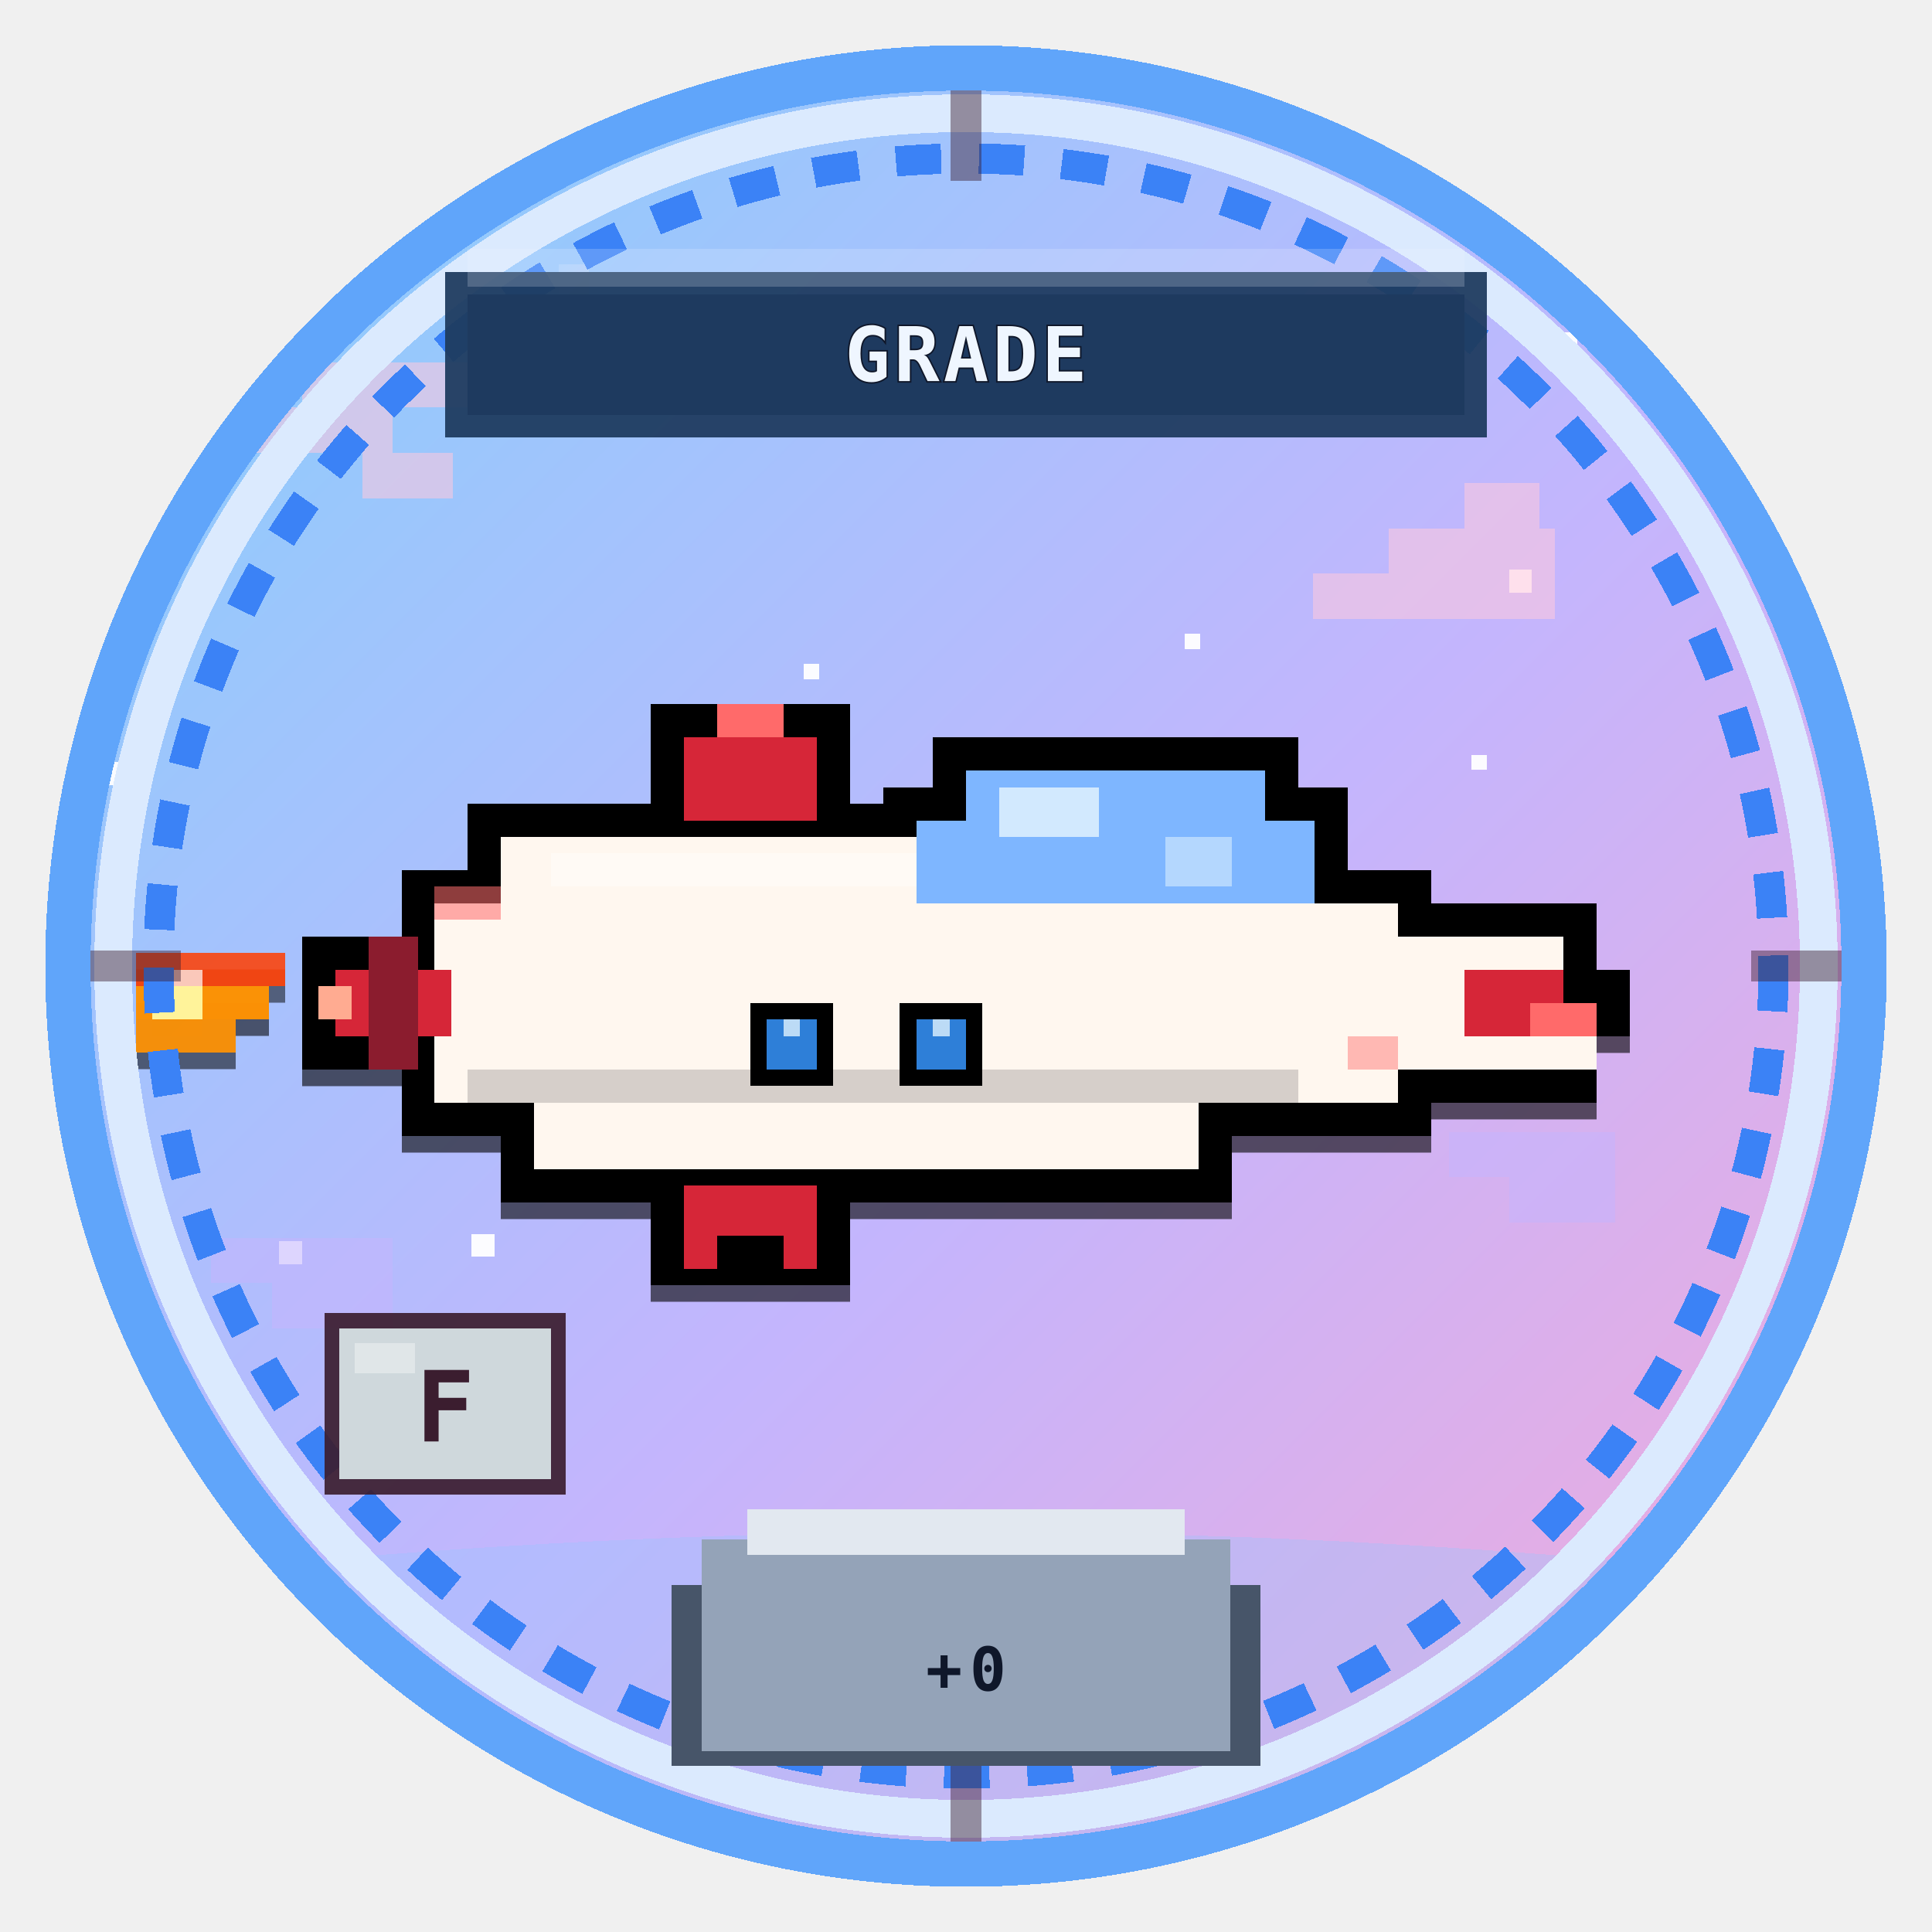
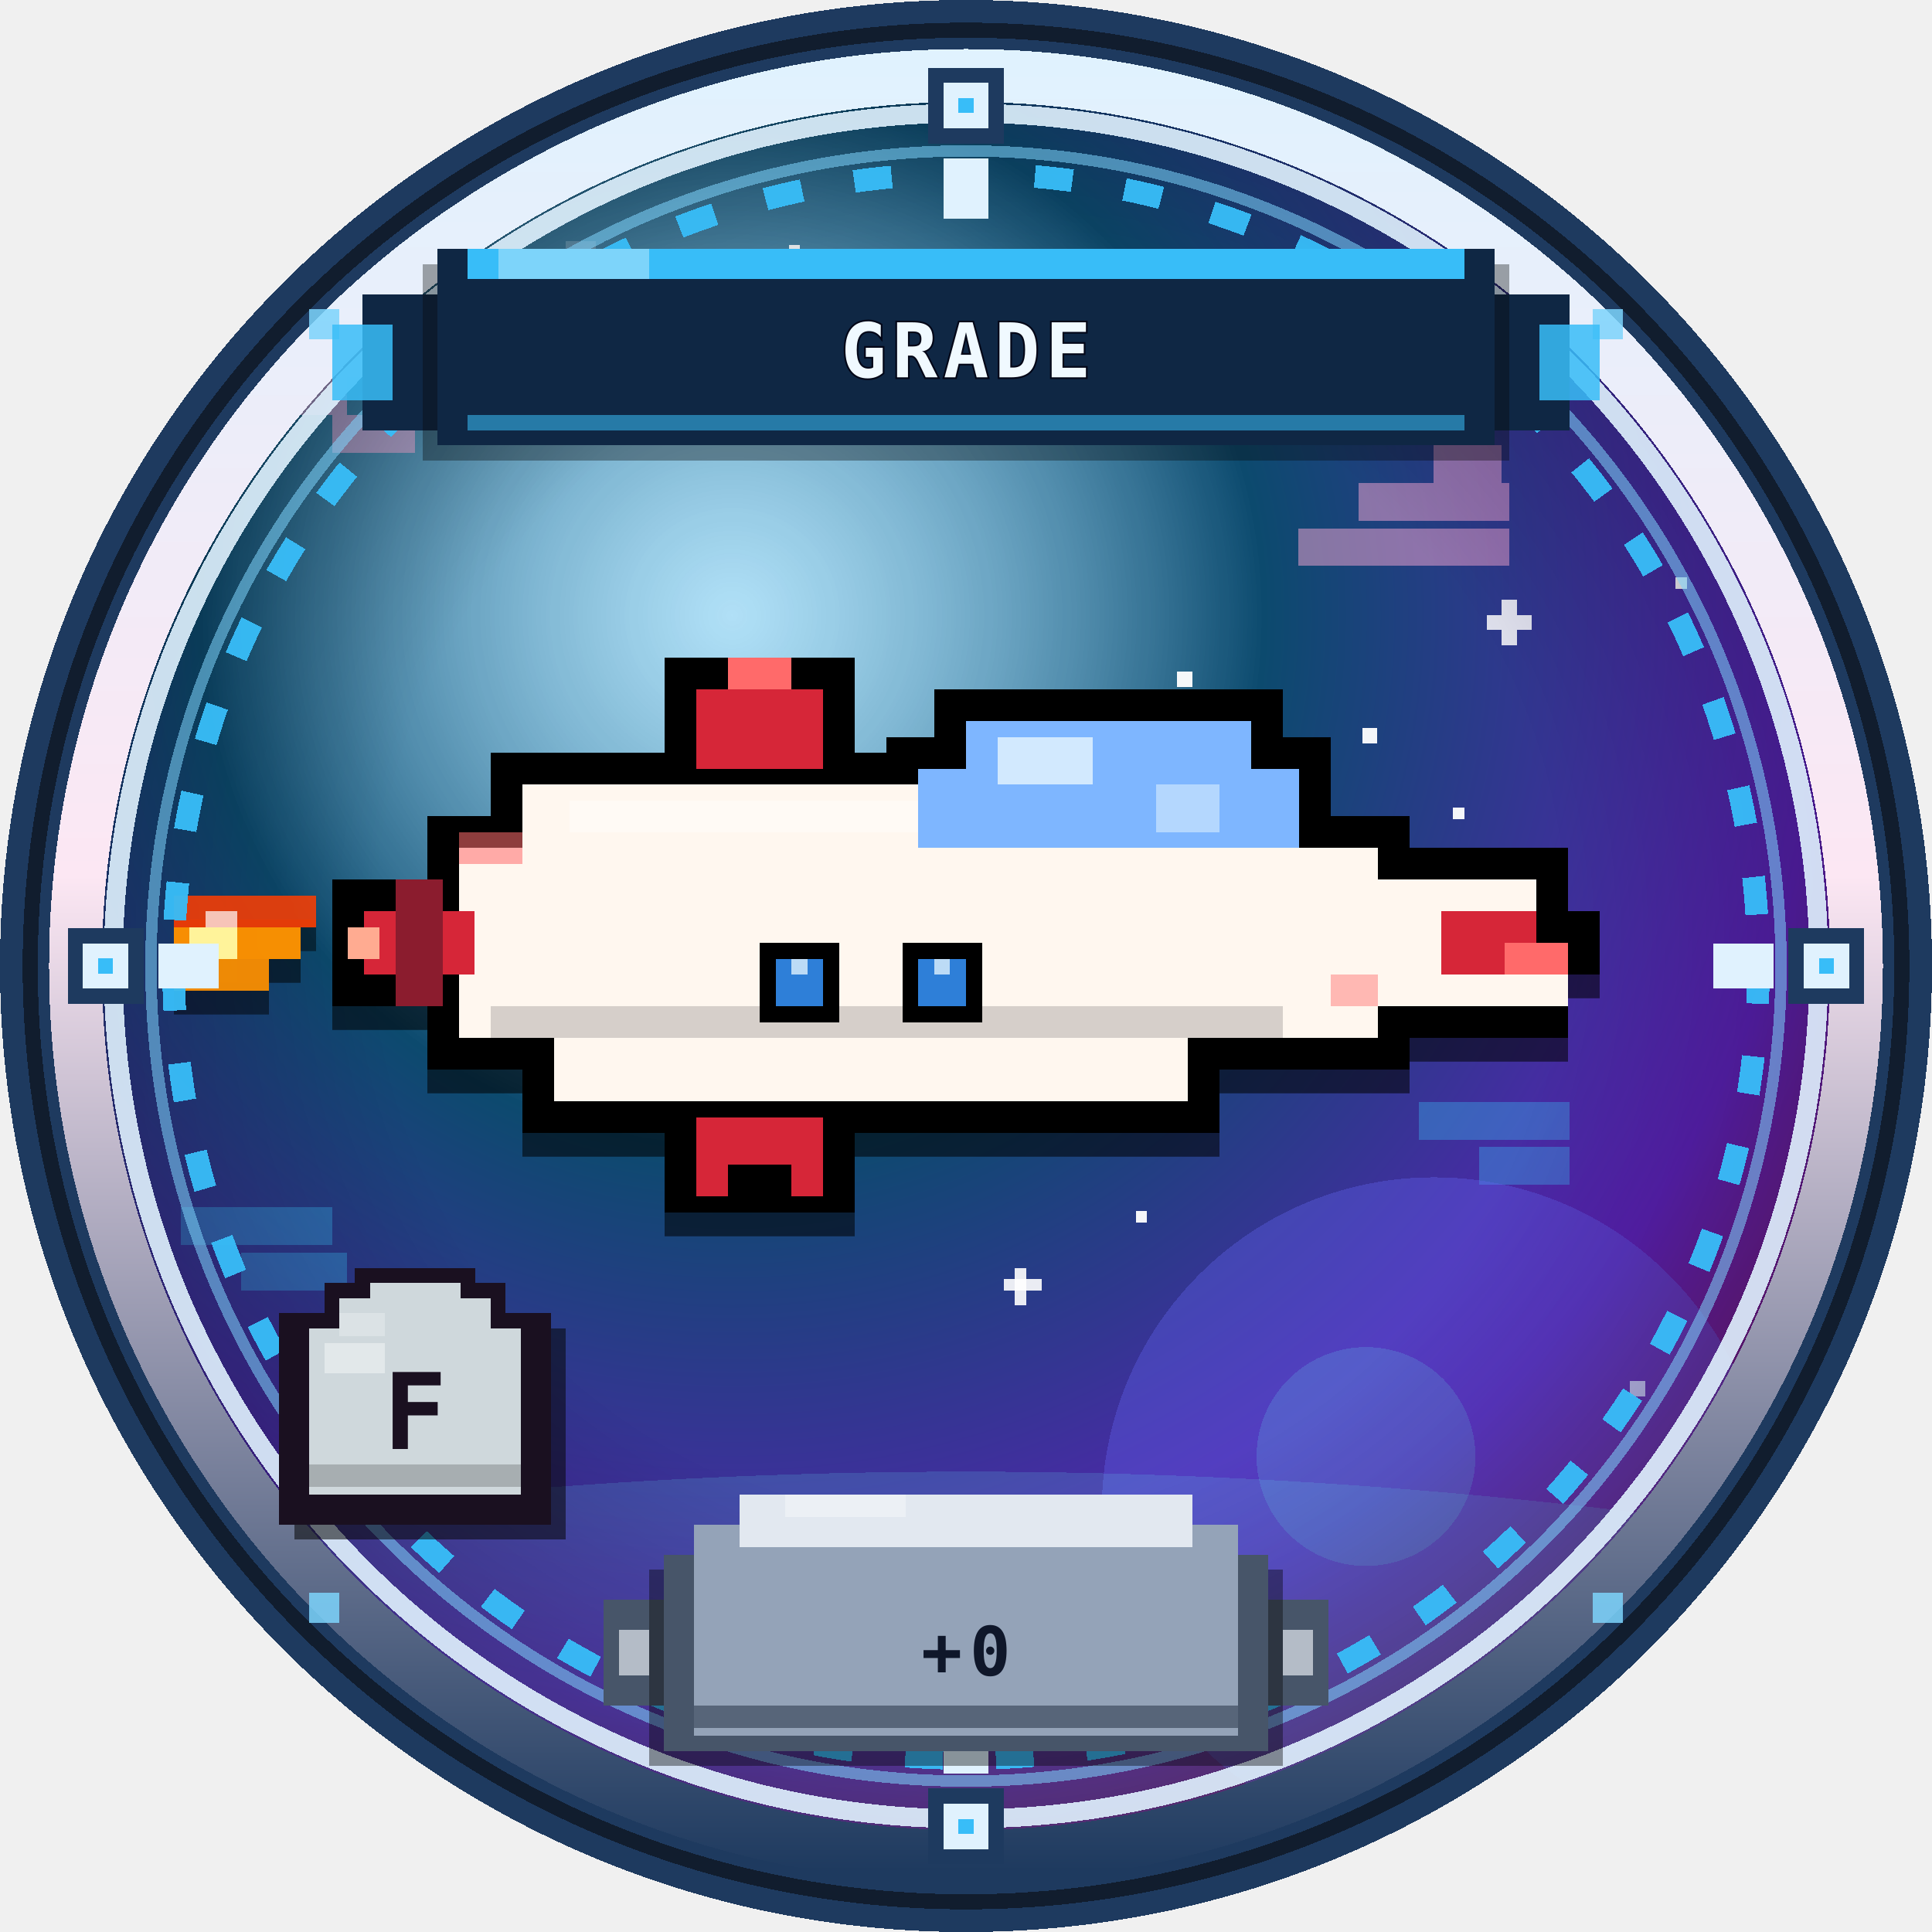
<svg xmlns="http://www.w3.org/2000/svg" viewBox="0 0 512 512" class="w-full h-full" shape-rendering="crispEdges">
  <defs>
-     <linearGradient id="bg_badge_70" x1="0%" y1="0%" x2="100%" y2="100%">
-       <stop offset="0%" stop-color="#7dd3fc" />
-       <stop offset="55%" stop-color="#c4b5fd" />
-       <stop offset="100%" stop-color="#f9a8d4" />
-     </linearGradient>
+     <radialGradient id="bg_badge_70" cx="38%" cy="32%" r="78%">
+       <stop offset="0%" stop-color="#7dd3fc" stop-opacity="0.55" />
+       <stop offset="35%" stop-color="#0c4a6e" />
+       <stop offset="72%" stop-color="#5b21b6" />
+       <stop offset="100%" stop-color="#9d174d" />
+     </radialGradient>
    <linearGradient id="hull_badge_70" x1="0%" y1="0%" x2="100%" y2="0%">
      <stop offset="0%" stop-color="#e0e0e0" />
      <stop offset="50%" stop-color="#ffffff" />
      <stop offset="100%" stop-color="#d0d0d0" />
    </linearGradient>
    <linearGradient id="frame_badge_70" x1="0%" y1="0%" x2="100%" y2="100%">
      <stop offset="0%" stop-color="#e0f2fe" />
      <stop offset="50%" stop-color="#fce7f3" />
      <stop offset="100%" stop-color="#fef9c3" />
    </linearGradient>
+     <linearGradient id="rim_badge_70" x1="0%" y1="0%" x2="0%" y2="100%">
+       <stop offset="0%" stop-color="#e0f2fe" />
+       <stop offset="45%" stop-color="#fce7f3" />
+       <stop offset="100%" stop-color="#1e3a5f" />
+     </linearGradient>
+     <radialGradient id="vignette_badge_70" cx="50%" cy="48%" r="55%">
+       <stop offset="55%" stop-color="#000000" stop-opacity="0" />
+       <stop offset="100%" stop-color="#000000" stop-opacity="0.42" />
+     </radialGradient>
    <filter id="shadow_badge_70" x="-50%" y="-50%" width="200%" height="200%">
-       <feDropShadow dx="0" dy="4" stdDeviation="0" flood-color="#000" flood-opacity="0.6" />
+       <feDropShadow dx="0" dy="6" stdDeviation="0" flood-color="#000" flood-opacity="0.55" />
    </filter>
    <filter id="glow_badge_70">
-       <feGaussianBlur stdDeviation="1" result="blur" />
+       <feGaussianBlur stdDeviation="1.2" result="blur" />
      <feComposite in="SourceGraphic" in2="blur" operator="over" />
    </filter>
    <filter id="text_glow_badge_70" x="-50%" y="-50%" width="200%" height="200%">
      <feGaussianBlur stdDeviation="2" result="blur" />
      <feMerge>
        <feMergeNode in="blur" />
        <feMergeNode in="SourceGraphic" />
      </feMerge>
    </filter>
    <clipPath id="clip_badge_70">
-       <circle cx="256" cy="256" r="240" />
+       <circle cx="256" cy="256" r="236" />
    </clipPath>
  </defs>
  <g clip-path="url(#clip_badge_70)">
    <rect width="512" height="512" fill="url(#bg_badge_70)" />
-     <g fill="#ffffff" fill-opacity="0.95" shape-rendering="crispEdges">
-       <rect x="452" y="145" width="4" height="4" />
-       <rect x="81" y="398" width="4" height="4" />
-       <rect x="339" y="255" width="6" height="6" />
-       <rect x="213" y="176" width="4" height="4" />
-       <rect x="50" y="155" width="4" height="4" />
-       <rect x="390" y="200" width="4" height="4" />
-       <rect x="31" y="164" width="6" height="6" />
-       <rect x="28" y="202" width="6" height="6" />
-       <rect x="74" y="329" width="6" height="6" />
-       <rect x="412" y="88" width="6" height="6" />
-       <rect x="125" y="327" width="6" height="6" />
-       <rect x="267" y="310" width="6" height="6" />
-       <rect x="400" y="151" width="6" height="6" />
-       <rect x="314" y="168" width="4" height="4" />
+     <g fill="#ffffff" shape-rendering="crispEdges">
+       <rect x="444" y="153" width="3" height="3" fill-opacity="0.95" />
+       <rect x="483" y="100" width="10" height="3" fill-opacity="0.9" />
+       <rect x="486" y="97" width="3" height="10" fill-opacity="0.9" />
+       <rect x="301" y="321" width="3" height="3" fill-opacity="0.95" />
+       <rect x="209" y="65" width="3" height="3" fill-opacity="0.95" />
+       <rect x="385" y="214" width="3" height="3" fill-opacity="0.95" />
+       <rect x="185" y="429" width="3" height="3" fill-opacity="0.95" />
+       <rect x="383" y="84" width="4" height="4" fill-opacity="0.85" />
+       <rect x="379" y="88" width="12" height="4" fill-opacity="0.85" />
+       <rect x="383" y="92" width="4" height="4" fill-opacity="0.85" />
+       <rect x="432" y="366" width="4" height="4" fill-opacity="0.95" />
+       <rect x="131" y="358" width="10" height="3" fill-opacity="0.9" />
+       <rect x="134" y="355" width="3" height="10" fill-opacity="0.9" />
+       <rect x="266" y="339" width="10" height="3" fill-opacity="0.9" />
+       <rect x="269" y="336" width="3" height="10" fill-opacity="0.9" />
+       <rect x="398" y="159" width="4" height="4" fill-opacity="0.85" />
+       <rect x="394" y="163" width="12" height="4" fill-opacity="0.85" />
+       <rect x="398" y="167" width="4" height="4" fill-opacity="0.85" />
+       <rect x="312" y="178" width="4" height="4" fill-opacity="0.95" />
+       <rect x="479" y="387" width="10" height="3" fill-opacity="0.9" />
+       <rect x="482" y="384" width="3" height="10" fill-opacity="0.9" />
+       <rect x="361" y="193" width="4" height="4" fill-opacity="0.95" />
+       <rect x="385" y="254" width="4" height="4" fill-opacity="0.85" />
+       <rect x="381" y="258" width="12" height="4" fill-opacity="0.85" />
+       <rect x="385" y="262" width="4" height="4" fill-opacity="0.85" />
+       <rect x="95" y="76" width="4" height="4" fill-opacity="0.95" />
+       <rect x="190" y="72" width="3" height="3" fill-opacity="0.95" />
+       <rect x="438" y="425" width="4" height="4" fill-opacity="0.95" />
    </g>
-     <g opacity="0.55" shape-rendering="crispEdges">
-       <g fill="#ffc8dd">
-         <rect x="64" y="108" width="40" height="12" />
-         <rect x="80" y="96" width="48" height="12" />
-         <rect x="96" y="120" width="24" height="12" />
-         <rect x="368" y="140" width="44" height="12" />
-         <rect x="348" y="152" width="64" height="12" />
-         <rect x="388" y="128" width="20" height="12" />
+     <g opacity="0.5" shape-rendering="crispEdges">
+       <g fill="#f9a8d4">
+         <rect x="56" y="100" width="36" height="10" />
+         <rect x="72" y="90" width="44" height="10" />
+         <rect x="88" y="110" width="22" height="10" />
+         <rect x="360" y="128" width="40" height="10" />
+         <rect x="344" y="140" width="56" height="10" />
+         <rect x="380" y="118" width="18" height="10" />
      </g>
-       <g fill="#c4b5fd">
-         <rect x="56" y="328" width="48" height="12" />
-         <rect x="72" y="340" width="32" height="12" />
-         <rect x="384" y="300" width="44" height="12" />
-         <rect x="400" y="312" width="28" height="12" />
+       <g fill="#38bdf8" opacity="0.7">
+         <rect x="48" y="320" width="40" height="10" />
+         <rect x="64" y="332" width="28" height="10" />
+         <rect x="376" y="292" width="40" height="10" />
+         <rect x="392" y="304" width="24" height="10" />
      </g>
-       <g fill="url(#frame_badge_70)" opacity="0.4">
-         <rect x="148" y="70" width="8" height="8" />
-         <rect x="356" y="88" width="8" height="8" />
-         <rect x="112" y="268" width="8" height="8" />
-         <rect x="300" y="240" width="8" height="8" />
+       <g fill="url(#frame_badge_70)" opacity="0.45">
+         <rect x="150" y="64" width="8" height="8" />
+         <rect x="348" y="84" width="8" height="8" />
+         <rect x="120" y="250" width="8" height="8" />
+         <rect x="300" y="230" width="8" height="8" />
+         <rect x="200" y="300" width="6" height="6" />
      </g>
    </g>
-     <path d="M-100 438 Q256 374 612 438 V512 H-100 Z" fill="#93c5fd" fill-opacity="0.32" />
-   </g>
-   <g transform="translate(256, 268) scale(1.1)" filter="url(#shadow_badge_70)">
+     <circle cx="380" cy="400" r="88" fill="#6366f1" fill-opacity="0.35" />
+     <circle cx="362" cy="386" r="29" fill="#67e8f9" fill-opacity="0.18" />
+     <path d="M-40 420 Q256 360 552 420 V520 H-40 Z" fill="#67e8f9" fill-opacity="0.16" />
+     <rect width="512" height="512" fill="url(#vignette_badge_70)" />
+   </g>
+   <g transform="translate(256, 252) scale(1.05)" filter="url(#shadow_badge_70)">
    <g transform="translate(20, -2)" shape-rendering="crispEdges">
      <rect x="-140" y="-48" width="200" height="16" fill="#050505" />
      <rect x="-156" y="-32" width="248" height="64" fill="#050505" />
      <rect x="-132" y="32" width="176" height="16" fill="#050505" />
      <rect x="92" y="-24" width="40" height="48" fill="#050505" />
      <rect x="124" y="-8" width="16" height="16" fill="#050505" />
      <rect x="-180" y="-16" width="28" height="32" fill="#050505" />
      <rect x="-96" y="-72" width="48" height="28" fill="#050505" />
      <rect x="-96" y="40" width="48" height="28" fill="#050505" />
      <rect x="-28" y="-64" width="88" height="20" fill="#050505" />
      <rect x="-40" y="-52" width="112" height="28" fill="#050505" />
      <rect x="-132" y="-40" width="184" height="16" fill="#fff7ef" />
      <rect x="-148" y="-24" width="232" height="48" fill="#fff7ef" />
      <rect x="-124" y="24" width="160" height="16" fill="#fff7ef" />
      <rect x="84" y="-16" width="40" height="32" fill="#fff7ef" />
      <rect x="116" y="0" width="16" height="16" fill="#fff7ef" />
      <rect x="-140" y="16" width="200" height="8" fill="#1a1a22" opacity="0.18" />
      <rect x="-120" y="-36" width="140" height="8" fill="#ffffff" opacity="0.35" />
      <rect x="-88" y="-64" width="32" height="20" fill="#d62839" />
      <rect x="-80" y="-72" width="16" height="8" fill="#ff6b6b" />
      <rect x="-88" y="44" width="32" height="20" fill="#d62839" />
      <rect x="-80" y="56" width="16" height="8" fill="#050505" />
      <rect x="100" y="-8" width="24" height="16" fill="#d62839" />
      <rect x="116" y="0" width="16" height="8" fill="#ff6b6b" />
      <rect x="-172" y="-8" width="28" height="16" fill="#d62839" />
      <rect x="-164" y="-16" width="12" height="32" fill="#8b1e2d" />
      <rect x="-176" y="-4" width="8" height="8" fill="#ffab91" />
      <rect x="-20" y="-56" width="72" height="16" fill="#7eb6ff" />
      <rect x="-32" y="-44" width="96" height="20" fill="#7eb6ff" />
      <rect x="-12" y="-52" width="24" height="12" fill="#e0f2fe" opacity="0.85" />
      <rect x="28" y="-40" width="16" height="12" fill="#e0f2fe" opacity="0.55" />
      <rect x="-72" y="0" width="20" height="20" fill="#050505" />
      <rect x="-68" y="4" width="12" height="12" fill="#2f7fd8" />
      <rect x="-64" y="4" width="4" height="4" fill="#e0f2fe" opacity="0.8" />
      <rect x="-36" y="0" width="20" height="20" fill="#050505" />
      <rect x="-32" y="4" width="12" height="12" fill="#2f7fd8" />
      <rect x="-28" y="4" width="4" height="4" fill="#e0f2fe" opacity="0.8" />
      <rect x="-148" y="-28" width="16" height="8" fill="#ff6b6b" opacity="0.55" />
      <rect x="72" y="8" width="12" height="8" fill="#ff6b6b" opacity="0.45" />
      <rect x="-220" y="-12" width="36" height="8" fill="#ff3d00" opacity="0.85" />
      <rect x="-220" y="-4" width="32" height="8" fill="#ff9100" opacity="0.95" />
      <rect x="-220" y="4" width="24" height="8" fill="#ff9100" opacity="0.9" />
      <rect x="-216" y="-4" width="12" height="8" fill="#fff59d" opacity="0.98" />
      <rect x="-212" y="-8" width="8" height="4" fill="#ffffff" opacity="0.7" />
    </g>
  </g>
-   <g shape-rendering="crispEdges">
-     <circle cx="256" cy="256" r="238" fill="none" stroke="#60a5fa" stroke-width="12" />
-     <circle cx="256" cy="256" r="226" fill="none" stroke="#dbeafe" stroke-width="10" />
-     <circle cx="256" cy="256" r="214" fill="none" stroke="#3b82f6" stroke-width="8" stroke-dasharray="12 10" />
-     <path d="M256 24 V48 M488 256 H464 M256 488 V464 M24 256 H48" stroke="#3b1d2f" stroke-width="8" opacity="0.45" />
+   <g shape-rendering="crispEdges" id="frame_badge_70_chrome">
+     <circle cx="256" cy="256" r="248" fill="none" stroke="#1e3a5f" stroke-width="16" />
+     <circle cx="256" cy="256" r="248" fill="none" stroke="#050505" stroke-width="4" opacity="0.55" />
+     <circle cx="256" cy="256" r="236" fill="none" stroke="url(#rim_badge_70)" stroke-width="14" />
+     <circle cx="256" cy="256" r="226" fill="none" stroke="#e0f2fe" stroke-width="5" opacity="0.9" />
+     <circle cx="256" cy="256" r="216" fill="none" stroke="#7dd3fc" stroke-width="3" opacity="0.55" />
+     <circle cx="256" cy="256" r="210" fill="none" stroke="#38bdf8" stroke-width="6" stroke-dasharray="10 14" opacity="0.95" />
+     <rect x="250" y="42" width="12" height="16" fill="#e0f2fe" />
+     <rect x="250" y="454" width="12" height="16" fill="#e0f2fe" />
+     <rect x="42" y="250" width="16" height="12" fill="#e0f2fe" />
+     <rect x="454" y="250" width="16" height="12" fill="#e0f2fe" />
+     <rect x="246" y="18" width="20" height="20" fill="#1e3a5f" />
+     <rect x="250" y="22" width="12" height="12" fill="#e0f2fe" />
+     <rect x="254" y="26" width="4" height="4" fill="#38bdf8" />
+     <rect x="474" y="246" width="20" height="20" fill="#1e3a5f" />
+     <rect x="478" y="250" width="12" height="12" fill="#e0f2fe" />
+     <rect x="482" y="254" width="4" height="4" fill="#38bdf8" />
+     <rect x="246" y="474" width="20" height="20" fill="#1e3a5f" />
+     <rect x="250" y="478" width="12" height="12" fill="#e0f2fe" />
+     <rect x="254" y="482" width="4" height="4" fill="#38bdf8" />
+     <rect x="18" y="246" width="20" height="20" fill="#1e3a5f" />
+     <rect x="22" y="250" width="12" height="12" fill="#e0f2fe" />
+     <rect x="26" y="254" width="4" height="4" fill="#38bdf8" />
+     <rect x="82" y="82" width="8" height="8" fill="#7dd3fc" opacity="0.85" />
+     <rect x="422" y="82" width="8" height="8" fill="#7dd3fc" opacity="0.85" />
+     <rect x="82" y="422" width="8" height="8" fill="#7dd3fc" opacity="0.85" />
+     <rect x="422" y="422" width="8" height="8" fill="#7dd3fc" opacity="0.85" />
  </g>
  <g shape-rendering="crispEdges" id="name_badge_70">
-     <rect x="118" y="72" width="276" height="44" fill="#1e3a5f" opacity="0.94" />
-     <rect x="124" y="66" width="264" height="10" fill="#eff6ff" opacity="0.2" />
-     <rect x="124" y="78" width="264" height="32" fill="#1e3a5f" />
-     <text x="256" y="101" font-family="Galmuri11, monospace" font-size="20" font-weight="bold" fill="#eff6ff" stroke="#0f172a" stroke-width="0.8" paint-order="stroke" text-anchor="middle" letter-spacing="1">GRADE</text>
+     <rect x="96" y="78" width="20" height="36" fill="#0f2744" />
+     <rect x="396" y="78" width="20" height="36" fill="#0f2744" />
+     <rect x="88" y="86" width="16" height="20" fill="#38bdf8" opacity="0.85" />
+     <rect x="408" y="86" width="16" height="20" fill="#38bdf8" opacity="0.85" />
+     <rect x="112" y="70" width="288" height="52" fill="#050505" opacity="0.35" />
+     <rect x="116" y="66" width="280" height="52" fill="#0f2744" />
+     <rect x="124" y="74" width="264" height="36" fill="#0f2744" />
+     <rect x="124" y="66" width="264" height="8" fill="#38bdf8" />
+     <rect x="132" y="66" width="40" height="8" fill="#ffffff" opacity="0.35" />
+     <rect x="124" y="110" width="264" height="4" fill="#38bdf8" opacity="0.55" />
+     <text x="256" y="100" font-family="Galmuri11, monospace" font-size="20" font-weight="bold" fill="#f0f9ff" stroke="#020617" stroke-width="0.9" paint-order="stroke" text-anchor="middle" letter-spacing="1.5">GRADE</text>
  </g>
  <g shape-rendering="crispEdges" id="grade_badge_70">
-     <rect x="86" y="348" width="64" height="48" fill="#3b1d2f" opacity="0.92" />
-     <rect x="90" y="352" width="56" height="40" fill="#cfd8dc" />
-     <rect x="94" y="356" width="16" height="8" fill="#ffffff" opacity="0.35" />
-     <text x="118" y="382" font-family="Galmuri11, monospace" font-size="26" font-weight="bold" fill="#3b1d2f" text-anchor="middle">F</text>
+     <rect x="78" y="352" width="72" height="56" fill="#050505" opacity="0.55" />
+     <rect x="74" y="348" width="72" height="56" fill="#1a1020" />
+     <rect x="86" y="340" width="48" height="12" fill="#1a1020" />
+     <rect x="94" y="336" width="32" height="8" fill="#1a1020" />
+     <rect x="82" y="352" width="56" height="44" fill="#cfd8dc" />
+     <rect x="90" y="344" width="40" height="12" fill="#cfd8dc" />
+     <rect x="98" y="340" width="24" height="8" fill="#cfd8dc" />
+     <rect x="86" y="356" width="16" height="8" fill="#ffffff" opacity="0.4" />
+     <rect x="90" y="348" width="12" height="6" fill="#ffffff" opacity="0.25" />
+     <rect x="82" y="388" width="56" height="6" fill="#050505" opacity="0.2" />
+     <text x="110" y="384" font-family="Galmuri11, monospace" font-size="28" font-weight="bold" fill="#1a1020" text-anchor="middle">F</text>
  </g>
  <g shape-rendering="crispEdges" id="enhance_badge_70">
-     <rect x="178" y="420" width="156" height="48" fill="#475569" />
-     <rect x="186" y="408" width="140" height="56" fill="#94a3b8" />
-     <rect x="198" y="400" width="116" height="12" fill="#e2e8f0" />
-     <text x="256" y="448" font-family="Galmuri11, monospace" font-size="16" font-weight="bold" fill="#0f172a" text-anchor="middle" letter-spacing="2">+0</text>
+     <rect x="160" y="424" width="16" height="28" fill="#475569" />
+     <rect x="336" y="424" width="16" height="28" fill="#475569" />
+     <rect x="164" y="432" width="8" height="12" fill="#e2e8f0" opacity="0.7" />
+     <rect x="340" y="432" width="8" height="12" fill="#e2e8f0" opacity="0.7" />
+     <rect x="172" y="416" width="168" height="52" fill="#050505" opacity="0.4" />
+     <rect x="176" y="412" width="160" height="52" fill="#475569" />
+     <rect x="184" y="404" width="144" height="56" fill="#94a3b8" />
+     <rect x="196" y="396" width="120" height="14" fill="#e2e8f0" />
+     <rect x="208" y="396" width="32" height="6" fill="#ffffff" opacity="0.35" />
+     <rect x="184" y="452" width="144" height="6" fill="#475569" opacity="0.8" />
+     <text x="256" y="444" font-family="Galmuri11, monospace" font-size="18" font-weight="bold" fill="#0f172a" text-anchor="middle" letter-spacing="2">+0</text>
  </g>
</svg>
